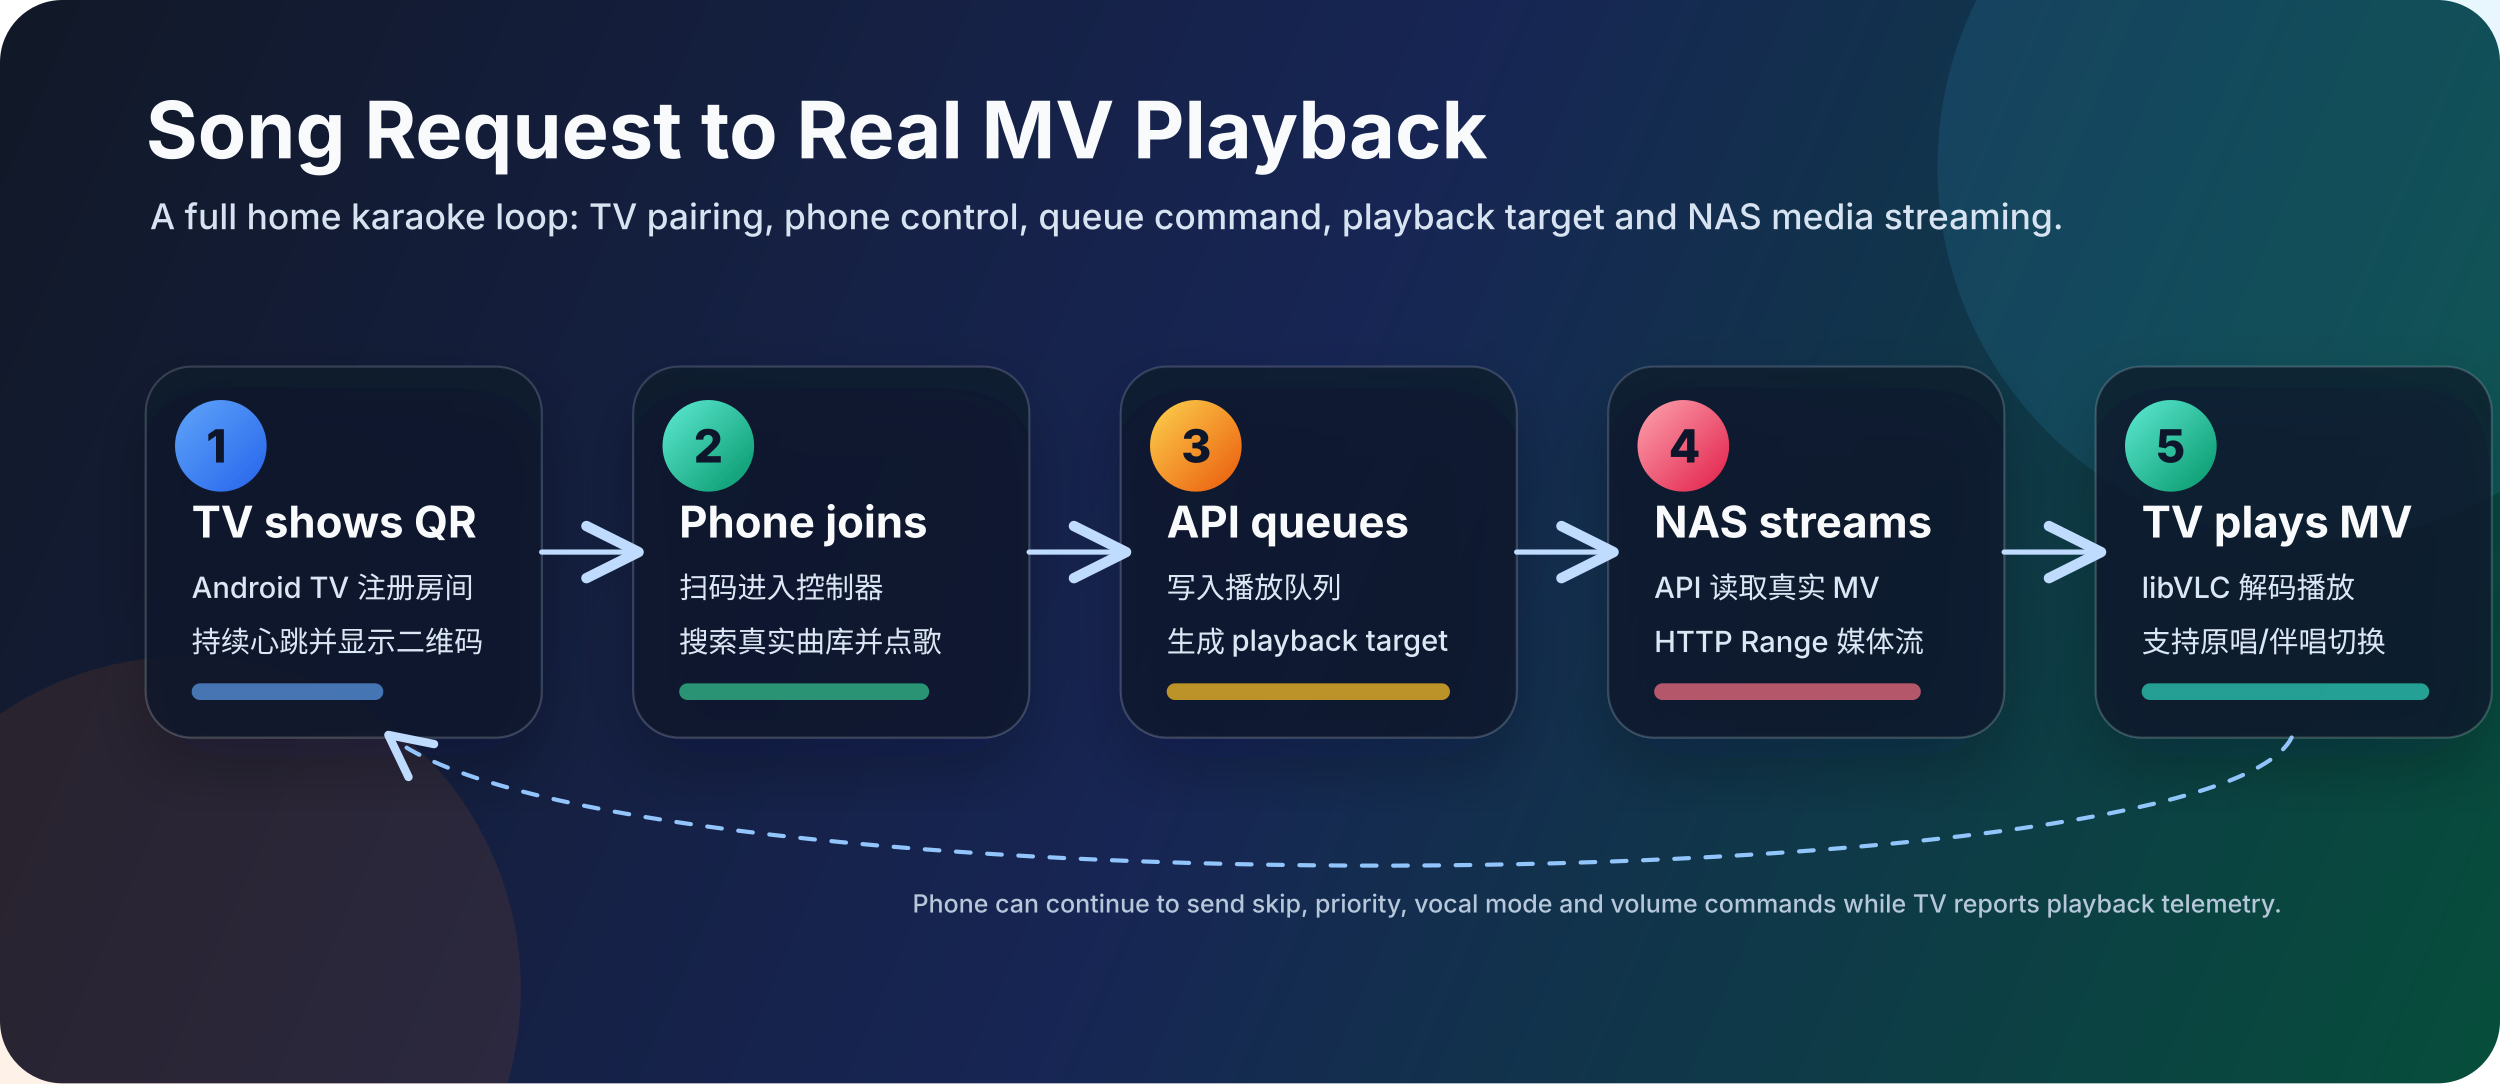
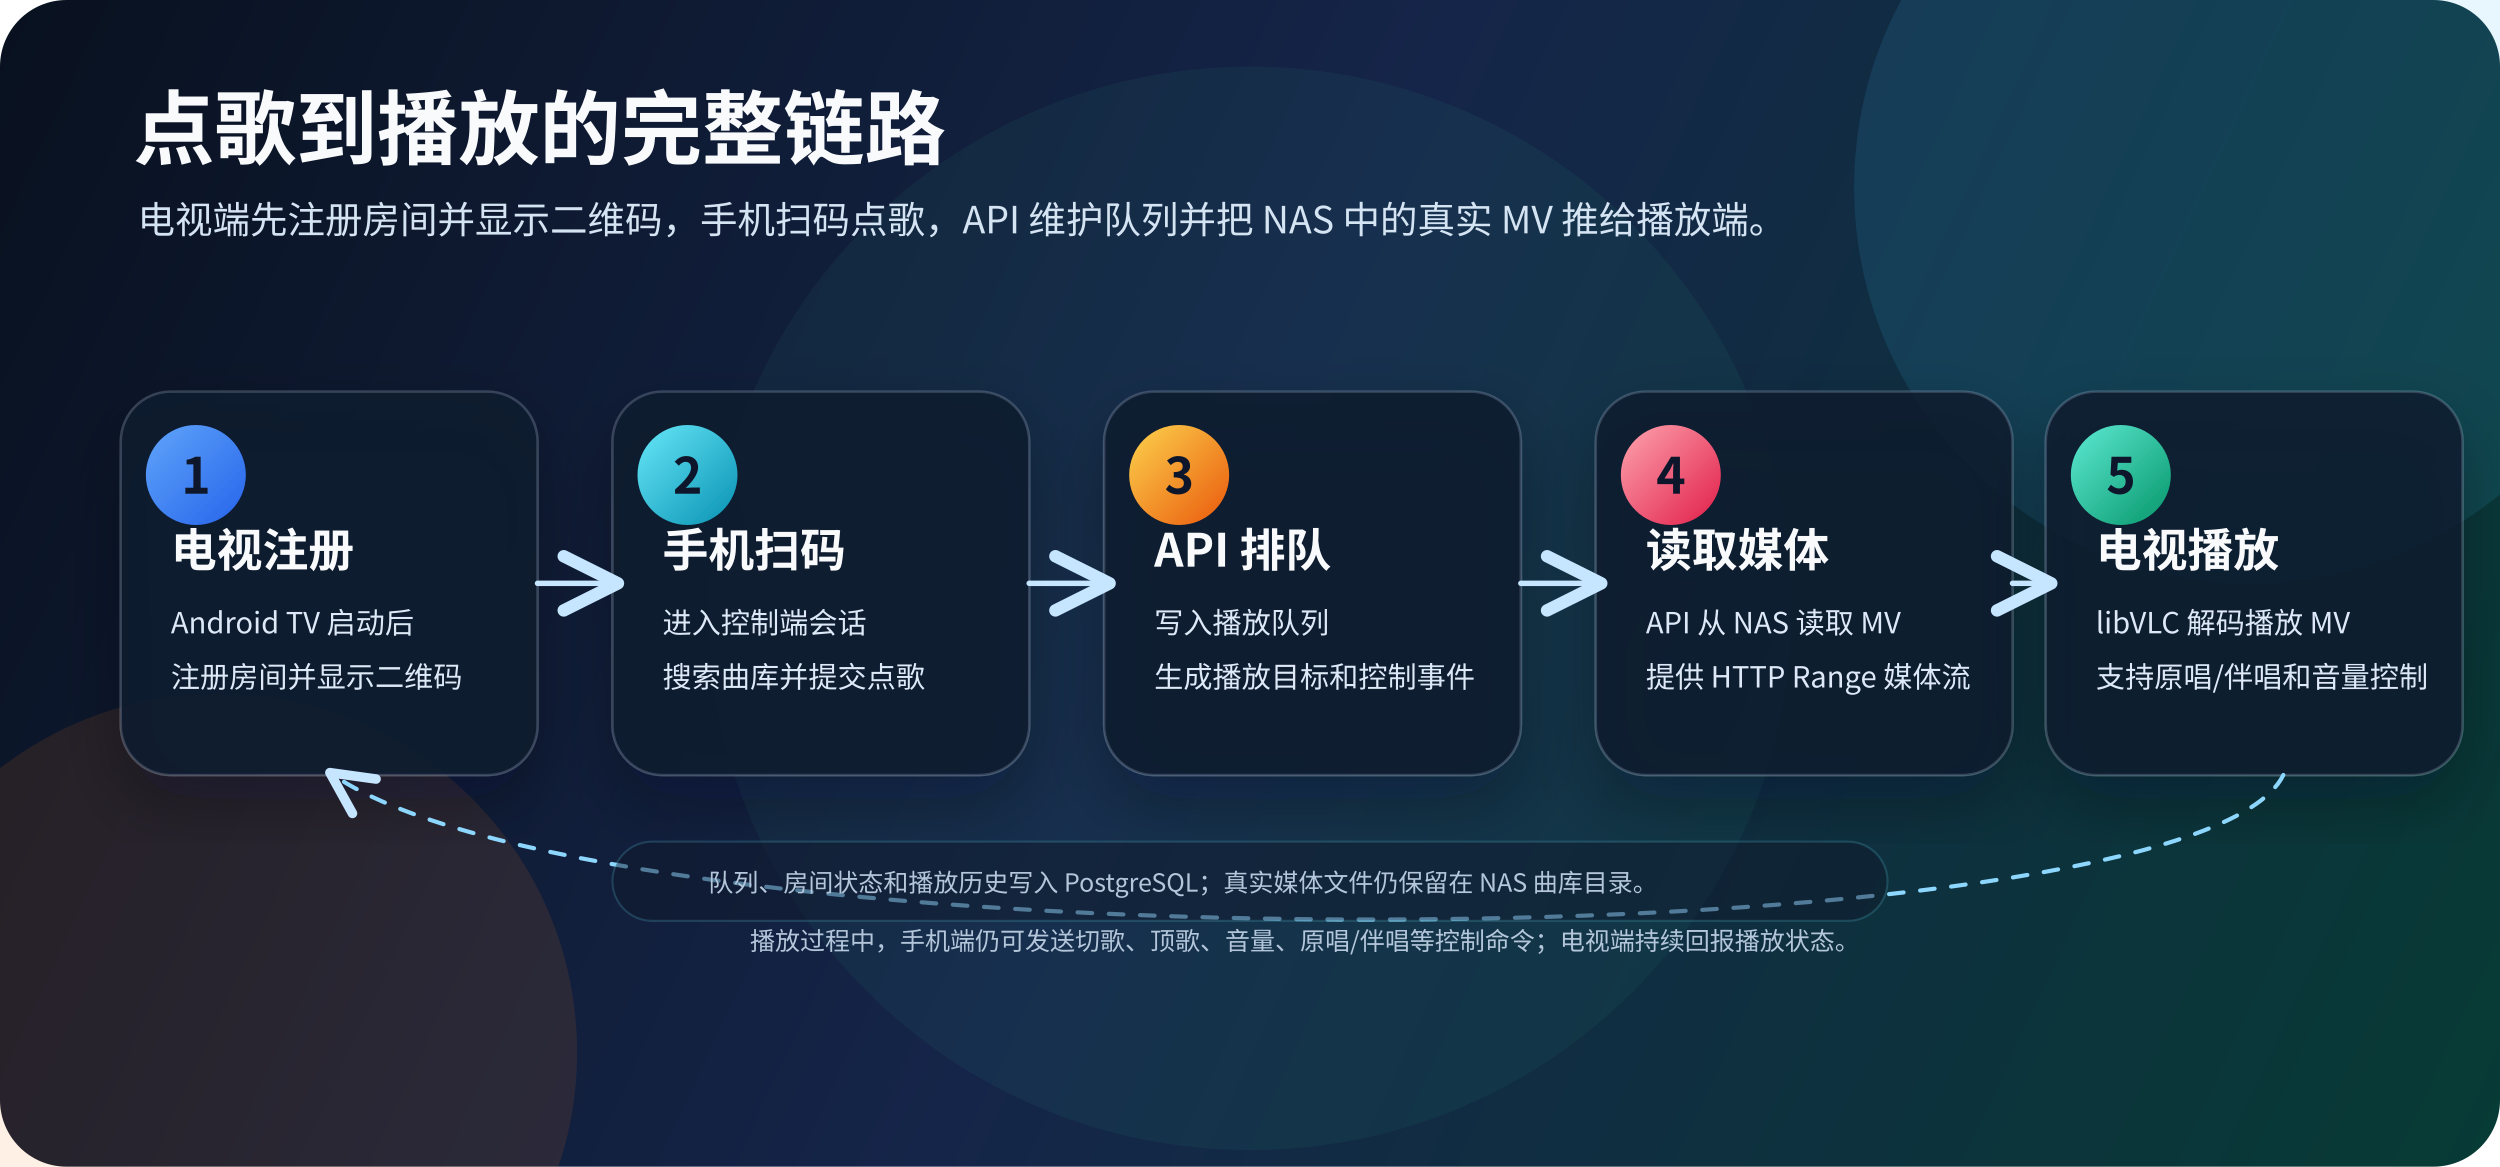
- <svg xmlns="http://www.w3.org/2000/svg" width="1200" height="520" viewBox="0 0 1200 520" fill="none" role="img" aria-labelledby="title desc">
+ <svg xmlns="http://www.w3.org/2000/svg" width="1200" height="560" viewBox="0 0 1200 560" fill="none" role="img" aria-labelledby="title desc">
  <defs>
-     <linearGradient id="bg" x1="0" y1="0" x2="1200" y2="520" gradientUnits="userSpaceOnUse">
-       <stop stop-color="#111827" />
-       <stop offset="0.5" stop-color="#172554" />
-       <stop offset="1" stop-color="#064E3B" />
+     <linearGradient id="bg" x1="0" y1="0" x2="1200" y2="560" gradientUnits="userSpaceOnUse">
+       <stop stop-color="#09111F" />
+       <stop offset="0.48" stop-color="#152549" />
+       <stop offset="1" stop-color="#073B35" />
    </linearGradient>
    <linearGradient id="blue" x1="0" y1="0" x2="1" y2="1">
      <stop stop-color="#60A5FA" />
      <stop offset="1" stop-color="#2563EB" />
    </linearGradient>
+     <linearGradient id="cyan" x1="0" y1="0" x2="1" y2="1">
+       <stop stop-color="#67E8F9" />
+       <stop offset="1" stop-color="#0891B2" />
+     </linearGradient>
    <linearGradient id="green" x1="0" y1="0" x2="1" y2="1">
      <stop stop-color="#5EEAD4" />
      <stop offset="1" stop-color="#059669" />
    </linearGradient>
-     <linearGradient id="orange" x1="0" y1="0" x2="1" y2="1">
+     <linearGradient id="amber" x1="0" y1="0" x2="1" y2="1">
      <stop stop-color="#FCD34D" />
      <stop offset="1" stop-color="#EA580C" />
    </linearGradient>
-     <linearGradient id="pink" x1="0" y1="0" x2="1" y2="1">
+     <linearGradient id="rose" x1="0" y1="0" x2="1" y2="1">
      <stop stop-color="#FDA4AF" />
      <stop offset="1" stop-color="#E11D48" />
    </linearGradient>
-     <filter id="shadow" x="-20%" y="-20%" width="140%" height="140%" color-interpolation-filters="sRGB">
-       <feDropShadow dx="0" dy="14" stdDeviation="16" flood-color="#020617" flood-opacity="0.32" />
+     <filter id="shadow" x="-18%" y="-18%" width="136%" height="136%" color-interpolation-filters="sRGB">
+       <feDropShadow dx="0" dy="14" stdDeviation="16" flood-color="#020617" flood-opacity="0.34" />
    </filter>
    <marker id="arrow" markerWidth="14" markerHeight="14" refX="11" refY="7" orient="auto" markerUnits="strokeWidth">
-       <path d="M2 2L12 7L2 12" stroke="#BFDBFE" stroke-width="2" stroke-linecap="round" stroke-linejoin="round" />
+       <path d="M2 2L12 7L2 12" stroke="#C6E6FF" stroke-width="2.3" stroke-linecap="round" stroke-linejoin="round" />
    </marker>
    <style>
-       .title { font: 700 38px -apple-system, BlinkMacSystemFont, "Segoe UI", sans-serif; fill: #F8FAFC; }
-       .subtitle { font: 500 17px -apple-system, BlinkMacSystemFont, "Segoe UI", sans-serif; fill: #D7E3F1; }
-       .stepNum { font: 800 22px -apple-system, BlinkMacSystemFont, "Segoe UI", sans-serif; fill: #0F172A; }
-       .label { font: 700 21px -apple-system, BlinkMacSystemFont, "Segoe UI", sans-serif; fill: #F8FAFC; }
-       .small { font: 500 14px -apple-system, BlinkMacSystemFont, "Segoe UI", sans-serif; fill: #DCE7F5; }
-       .tiny { font: 500 12px -apple-system, BlinkMacSystemFont, "Segoe UI", sans-serif; fill: #B6C7DA; }
-       .card { fill: rgba(15, 23, 42, 0.78); stroke: rgba(226, 232, 240, 0.18); stroke-width: 1; }
-       .line { stroke: #BFDBFE; stroke-width: 2.5; stroke-linecap: round; stroke-linejoin: round; marker-end: url(#arrow); }
+       .font { font-family: -apple-system, BlinkMacSystemFont, "PingFang SC", "Microsoft YaHei", "Noto Sans CJK SC", "Segoe UI", sans-serif; }
+       .title { font-size: 39px; font-weight: 800; fill: #F8FAFC; }
+       .subtitle { font-size: 18px; font-weight: 500; fill: #D5E4F3; }
+       .num { font-size: 24px; font-weight: 900; fill: #0F172A; }
+       .label { font-size: 22px; font-weight: 800; fill: #F8FAFC; }
+       .small { font-size: 14px; font-weight: 500; fill: #DDE9F7; }
+       .tiny { font-size: 12px; font-weight: 500; fill: #B4C6DA; }
+       .card { fill: #0E1B2F; fill-opacity: 0.88; stroke: #D6E4F5; stroke-opacity: 0.20; stroke-width: 1.2; }
+       .line { stroke: #C6E6FF; stroke-width: 2.6; stroke-linecap: round; stroke-linejoin: round; marker-end: url(#arrow); }
+       .feedback { stroke: #8DD7FF; stroke-width: 2; stroke-dasharray: 7 8; stroke-linecap: round; marker-end: url(#arrow); }
    </style>
  </defs>
-   <rect width="1200" height="520" rx="30" fill="url(#bg)" />
-   <circle cx="1110" cy="80" r="180" fill="#38BDF8" opacity="0.12" />
-   <circle cx="90" cy="475" r="160" fill="#F97316" opacity="0.10" />
-   <text x="70" y="76" class="title">Song Request to Real MV Playback</text>
-   <text x="72" y="110" class="subtitle">A full home karaoke loop: TV pairing, phone control, queue command, playback target and NAS media streaming.</text>
+   <rect width="1200" height="560" rx="32" fill="url(#bg)" />
+   <circle cx="1080" cy="90" r="190" fill="#38BDF8" opacity="0.12" />
+   <circle cx="105" cy="505" r="172" fill="#F97316" opacity="0.11" />
+   <circle cx="600" cy="292" r="260" fill="#34D399" opacity="0.06" />
+   <text x="64" y="76" class="font title">点歌到播放的完整链路</text>
+   <text x="66" y="112" class="font subtitle">电视端先注册房间并显示二维码，手机扫码点歌，API 维护队列并把 NAS 中的真实 MV 推给播放端。</text>
  <g filter="url(#shadow)">
-     <rect x="70" y="176" width="190" height="178" rx="22" class="card" />
-     <circle cx="106" cy="214" r="22" fill="url(#blue)" />
-     <text x="99" y="222" class="stepNum">1</text>
-     <text x="92" y="258" class="label">TV shows QR</text>
-     <text x="92" y="287" class="small">Android TV 注册房间</text>
-     <text x="92" y="313" class="small">持续心跳并显示二维码</text>
-     <rect x="92" y="328" width="92" height="8" rx="4" fill="#60A5FA" opacity="0.65" />
+     <rect x="58" y="188" width="200" height="184" rx="24" class="card" />
+     <circle cx="94" cy="228" r="24" fill="url(#blue)" />
+     <text x="87" y="237" class="font num">1</text>
+     <text x="82" y="272" class="font label">电视注册</text>
+     <text x="82" y="304" class="font small">Android TV 启动后</text>
+     <text x="82" y="330" class="font small">注册房间并显示二维码</text>
  </g>
  <g filter="url(#shadow)">
-     <rect x="304" y="176" width="190" height="178" rx="22" class="card" />
-     <circle cx="340" cy="214" r="22" fill="url(#green)" />
-     <text x="333" y="222" class="stepNum">2</text>
-     <text x="326" y="258" class="label">Phone joins</text>
-     <text x="326" y="287" class="small">扫码进入控制器</text>
-     <text x="326" y="313" class="small">搜索真实曲库并点歌</text>
-     <rect x="326" y="328" width="120" height="8" rx="4" fill="#34D399" opacity="0.65" />
+     <rect x="294" y="188" width="200" height="184" rx="24" class="card" />
+     <circle cx="330" cy="228" r="24" fill="url(#cyan)" />
+     <text x="323" y="237" class="font num">2</text>
+     <text x="318" y="272" class="font label">手机扫码</text>
+     <text x="318" y="304" class="font small">进入控制端会话</text>
+     <text x="318" y="330" class="font small">搜索曲库并提交点歌</text>
  </g>
  <g filter="url(#shadow)">
-     <rect x="538" y="176" width="190" height="178" rx="22" class="card" />
-     <circle cx="574" cy="214" r="22" fill="url(#orange)" />
-     <text x="567" y="222" class="stepNum">3</text>
-     <text x="560" y="258" class="label">API queues</text>
-     <text x="560" y="287" class="small">写入播放队列</text>
-     <text x="560" y="313" class="small">生成 playback target</text>
-     <rect x="560" y="328" width="136" height="8" rx="4" fill="#FBBF24" opacity="0.72" />
+     <rect x="530" y="188" width="200" height="184" rx="24" class="card" />
+     <circle cx="566" cy="228" r="24" fill="url(#amber)" />
+     <text x="559" y="237" class="font num">3</text>
+     <text x="554" y="272" class="font label">API 排队</text>
+     <text x="554" y="304" class="font small">写入播放队列</text>
+     <text x="554" y="330" class="font small">生成播放目标和控制事件</text>
  </g>
  <g filter="url(#shadow)">
-     <rect x="772" y="176" width="190" height="178" rx="22" class="card" />
-     <circle cx="808" cy="214" r="22" fill="url(#pink)" />
-     <text x="801" y="222" class="stepNum">4</text>
-     <text x="794" y="258" class="label">NAS streams</text>
-     <text x="794" y="287" class="small">API 读取真实 MV</text>
-     <text x="794" y="313" class="small">HTTP Range 媒体流</text>
-     <rect x="794" y="328" width="128" height="8" rx="4" fill="#FB7185" opacity="0.70" />
+     <rect x="766" y="188" width="200" height="184" rx="24" class="card" />
+     <circle cx="802" cy="228" r="24" fill="url(#rose)" />
+     <text x="795" y="237" class="font num">4</text>
+     <text x="790" y="272" class="font label">读取媒体</text>
+     <text x="790" y="304" class="font small">API 从 NAS 读取 MV</text>
+     <text x="790" y="330" class="font small">提供 HTTP Range 媒体流</text>
  </g>
  <g filter="url(#shadow)">
-     <rect x="1006" y="176" width="190" height="178" rx="22" class="card" />
-     <circle cx="1042" cy="214" r="22" fill="url(#green)" />
-     <text x="1035" y="222" class="stepNum">5</text>
-     <text x="1028" y="258" class="label">TV plays MV</text>
-     <text x="1028" y="287" class="small">libVLC 解码播放</text>
-     <text x="1028" y="313" class="small">支持原唱/伴唱切换</text>
-     <rect x="1028" y="328" width="138" height="8" rx="4" fill="#2DD4BF" opacity="0.70" />
+     <rect x="982" y="188" width="200" height="184" rx="24" class="card" />
+     <circle cx="1018" cy="228" r="24" fill="url(#green)" />
+     <text x="1011" y="237" class="font num">5</text>
+     <text x="1006" y="272" class="font label">电视播放</text>
+     <text x="1006" y="304" class="font small">libVLC 解码播放 MV</text>
+     <text x="1006" y="330" class="font small">支持原唱/伴唱和音量控制</text>
  </g>
-   <path class="line" d="M260 265H304" />
-   <path class="line" d="M494 265H538" />
-   <path class="line" d="M728 265H772" />
-   <path class="line" d="M962 265H1006" />
-   <path d="M1100 354C1060 434 296 438 188 354" stroke="#93C5FD" stroke-width="2" stroke-linecap="round" stroke-dasharray="7 8" marker-end="url(#arrow)" />
-   <text x="438" y="438" class="tiny">Phone can continue to send skip, priority, vocal mode and volume commands while TV reports playback telemetry.</text>
+   <path class="line" d="M258 280H294" />
+   <path class="line" d="M494 280H530" />
+   <path class="line" d="M730 280H766" />
+   <path class="line" d="M966 280H982" />
+   <path class="feedback" d="M1096 372C1052 463 297 466 160 372" />
+   <text x="360" y="456" class="font tiny">播放过程中，手机端仍可发送切歌、顶歌、音量、原唱/伴唱等控制命令；电视端持续回报播放状态。</text>
+   <rect x="294" y="404" width="612" height="38" rx="19" fill="#0F172A" fill-opacity="0.48" stroke="#67E8F9" stroke-opacity="0.18" />
+   <text x="340" y="428" class="font tiny">队列、房间状态和播放历史写入 PostgreSQL；真实媒体文件仍保留在 NAS 曲库目录。</text>
</svg>
